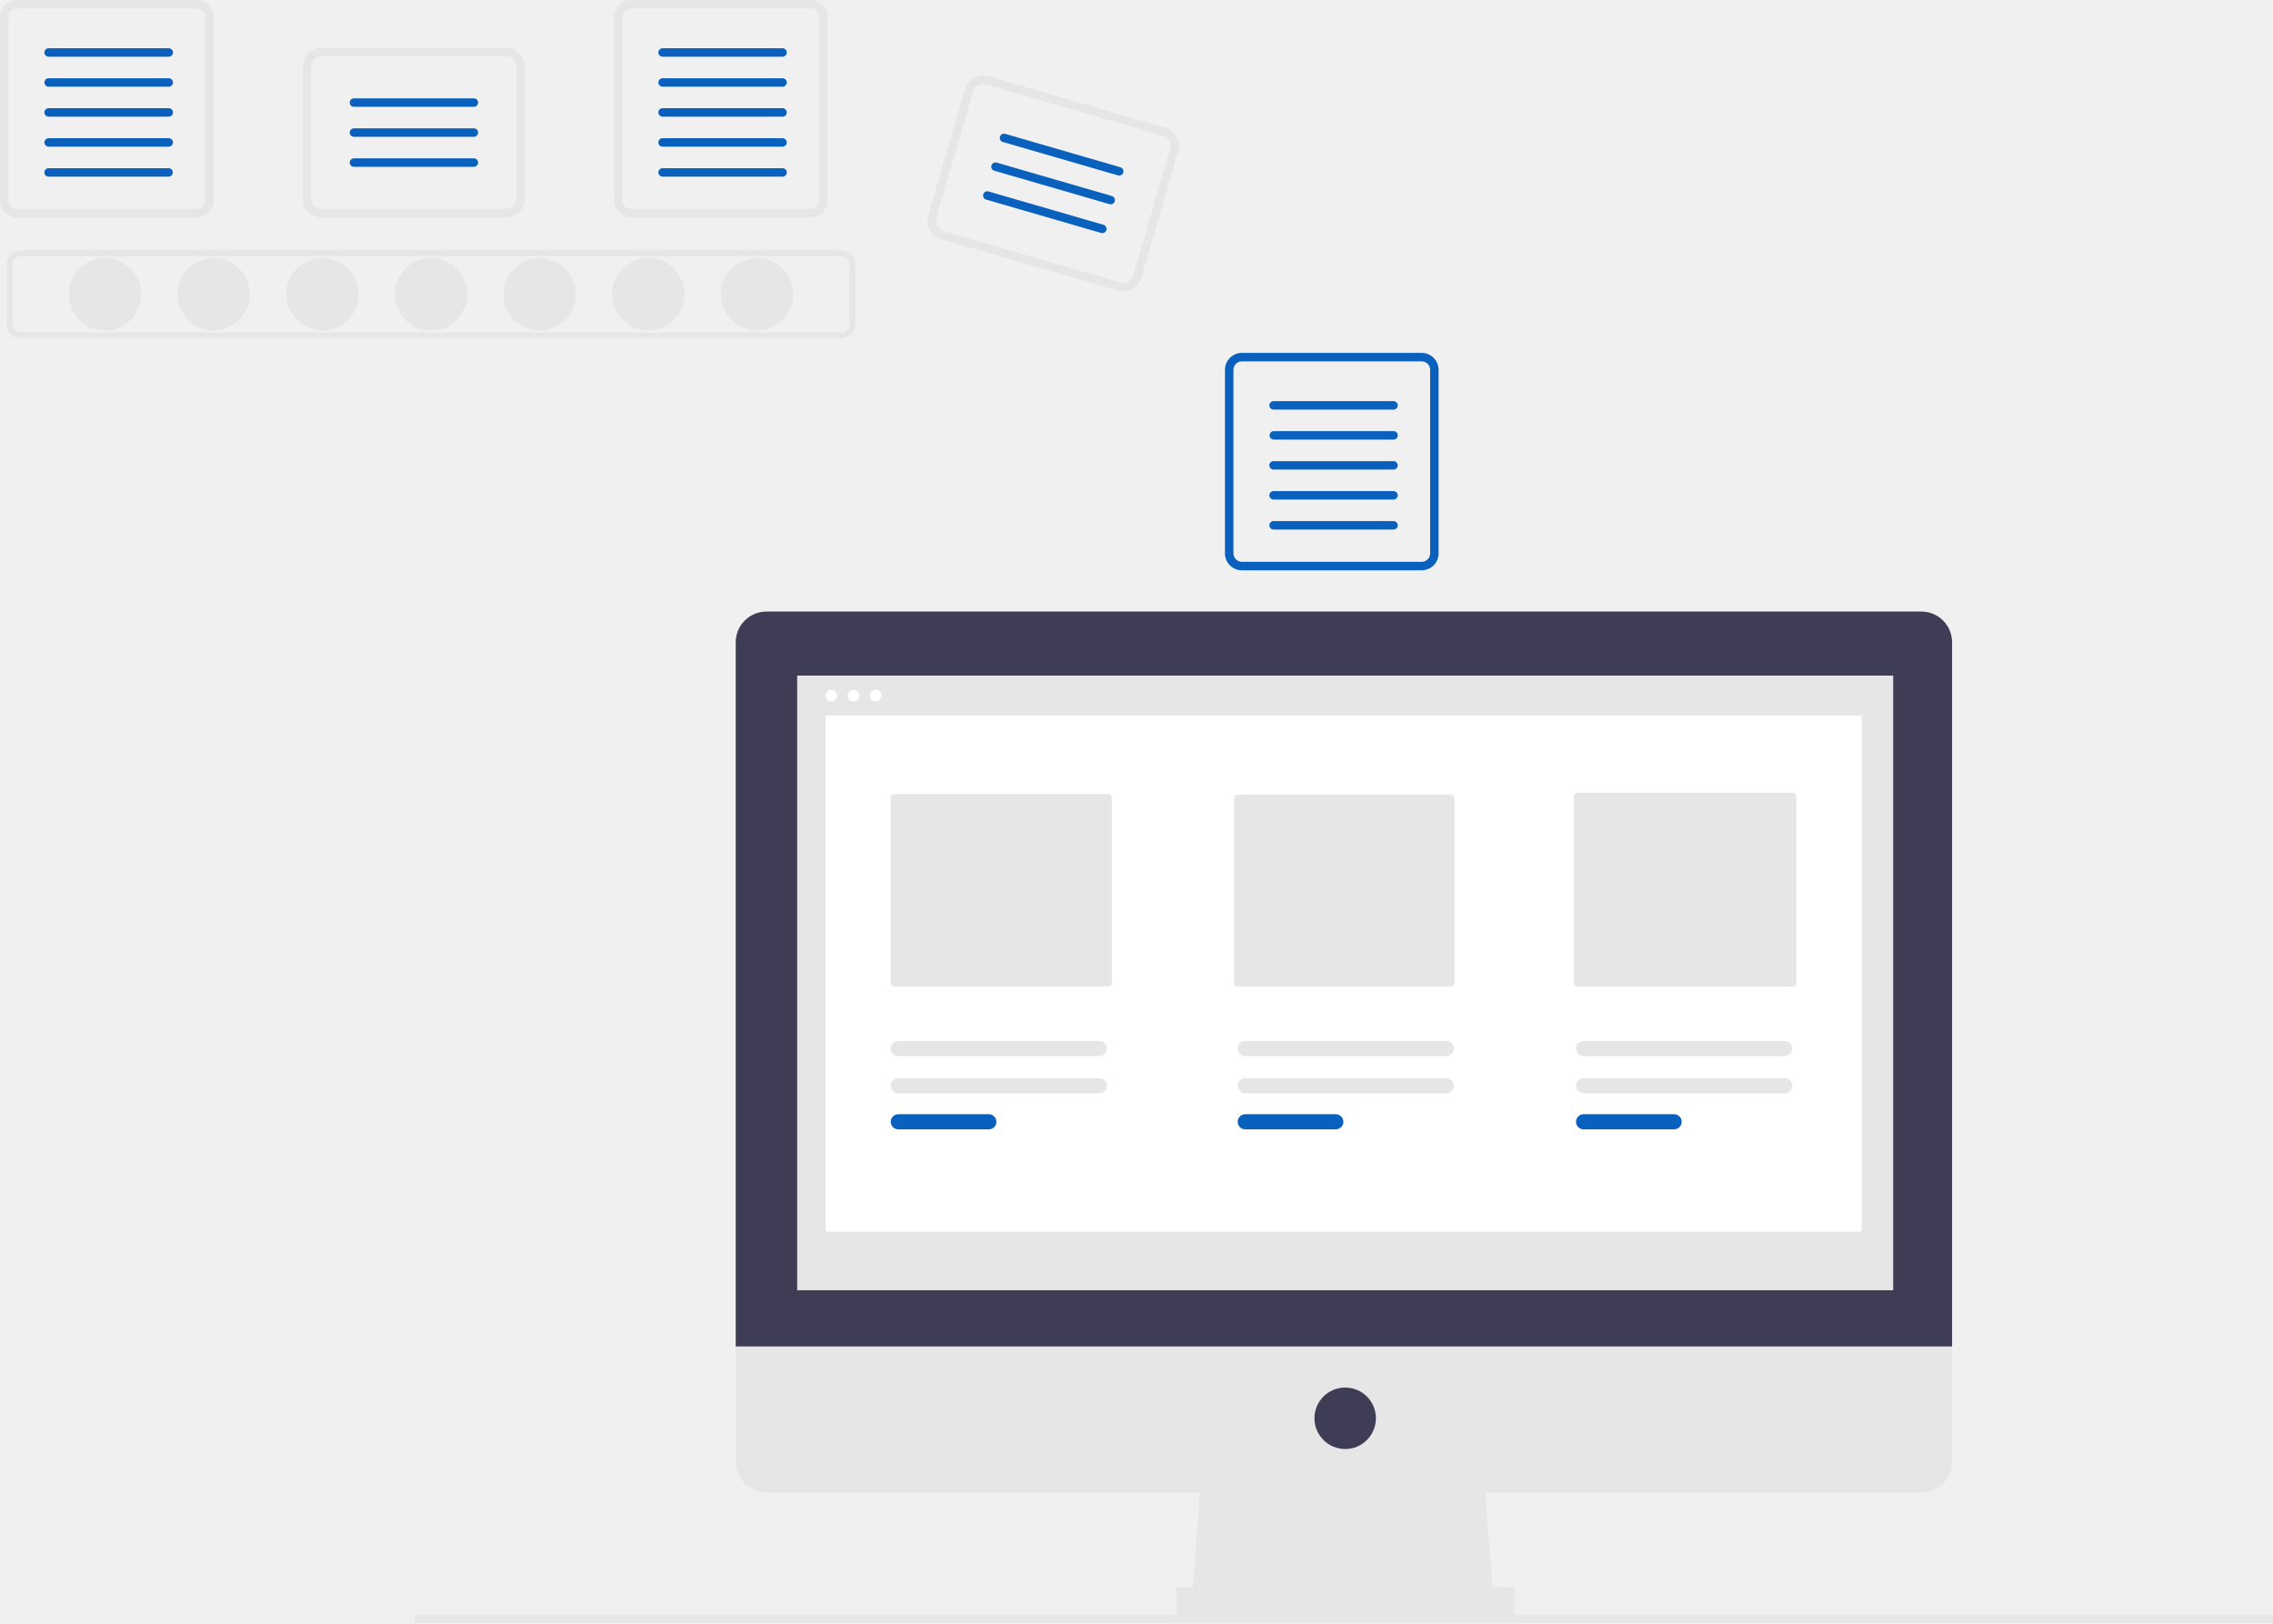
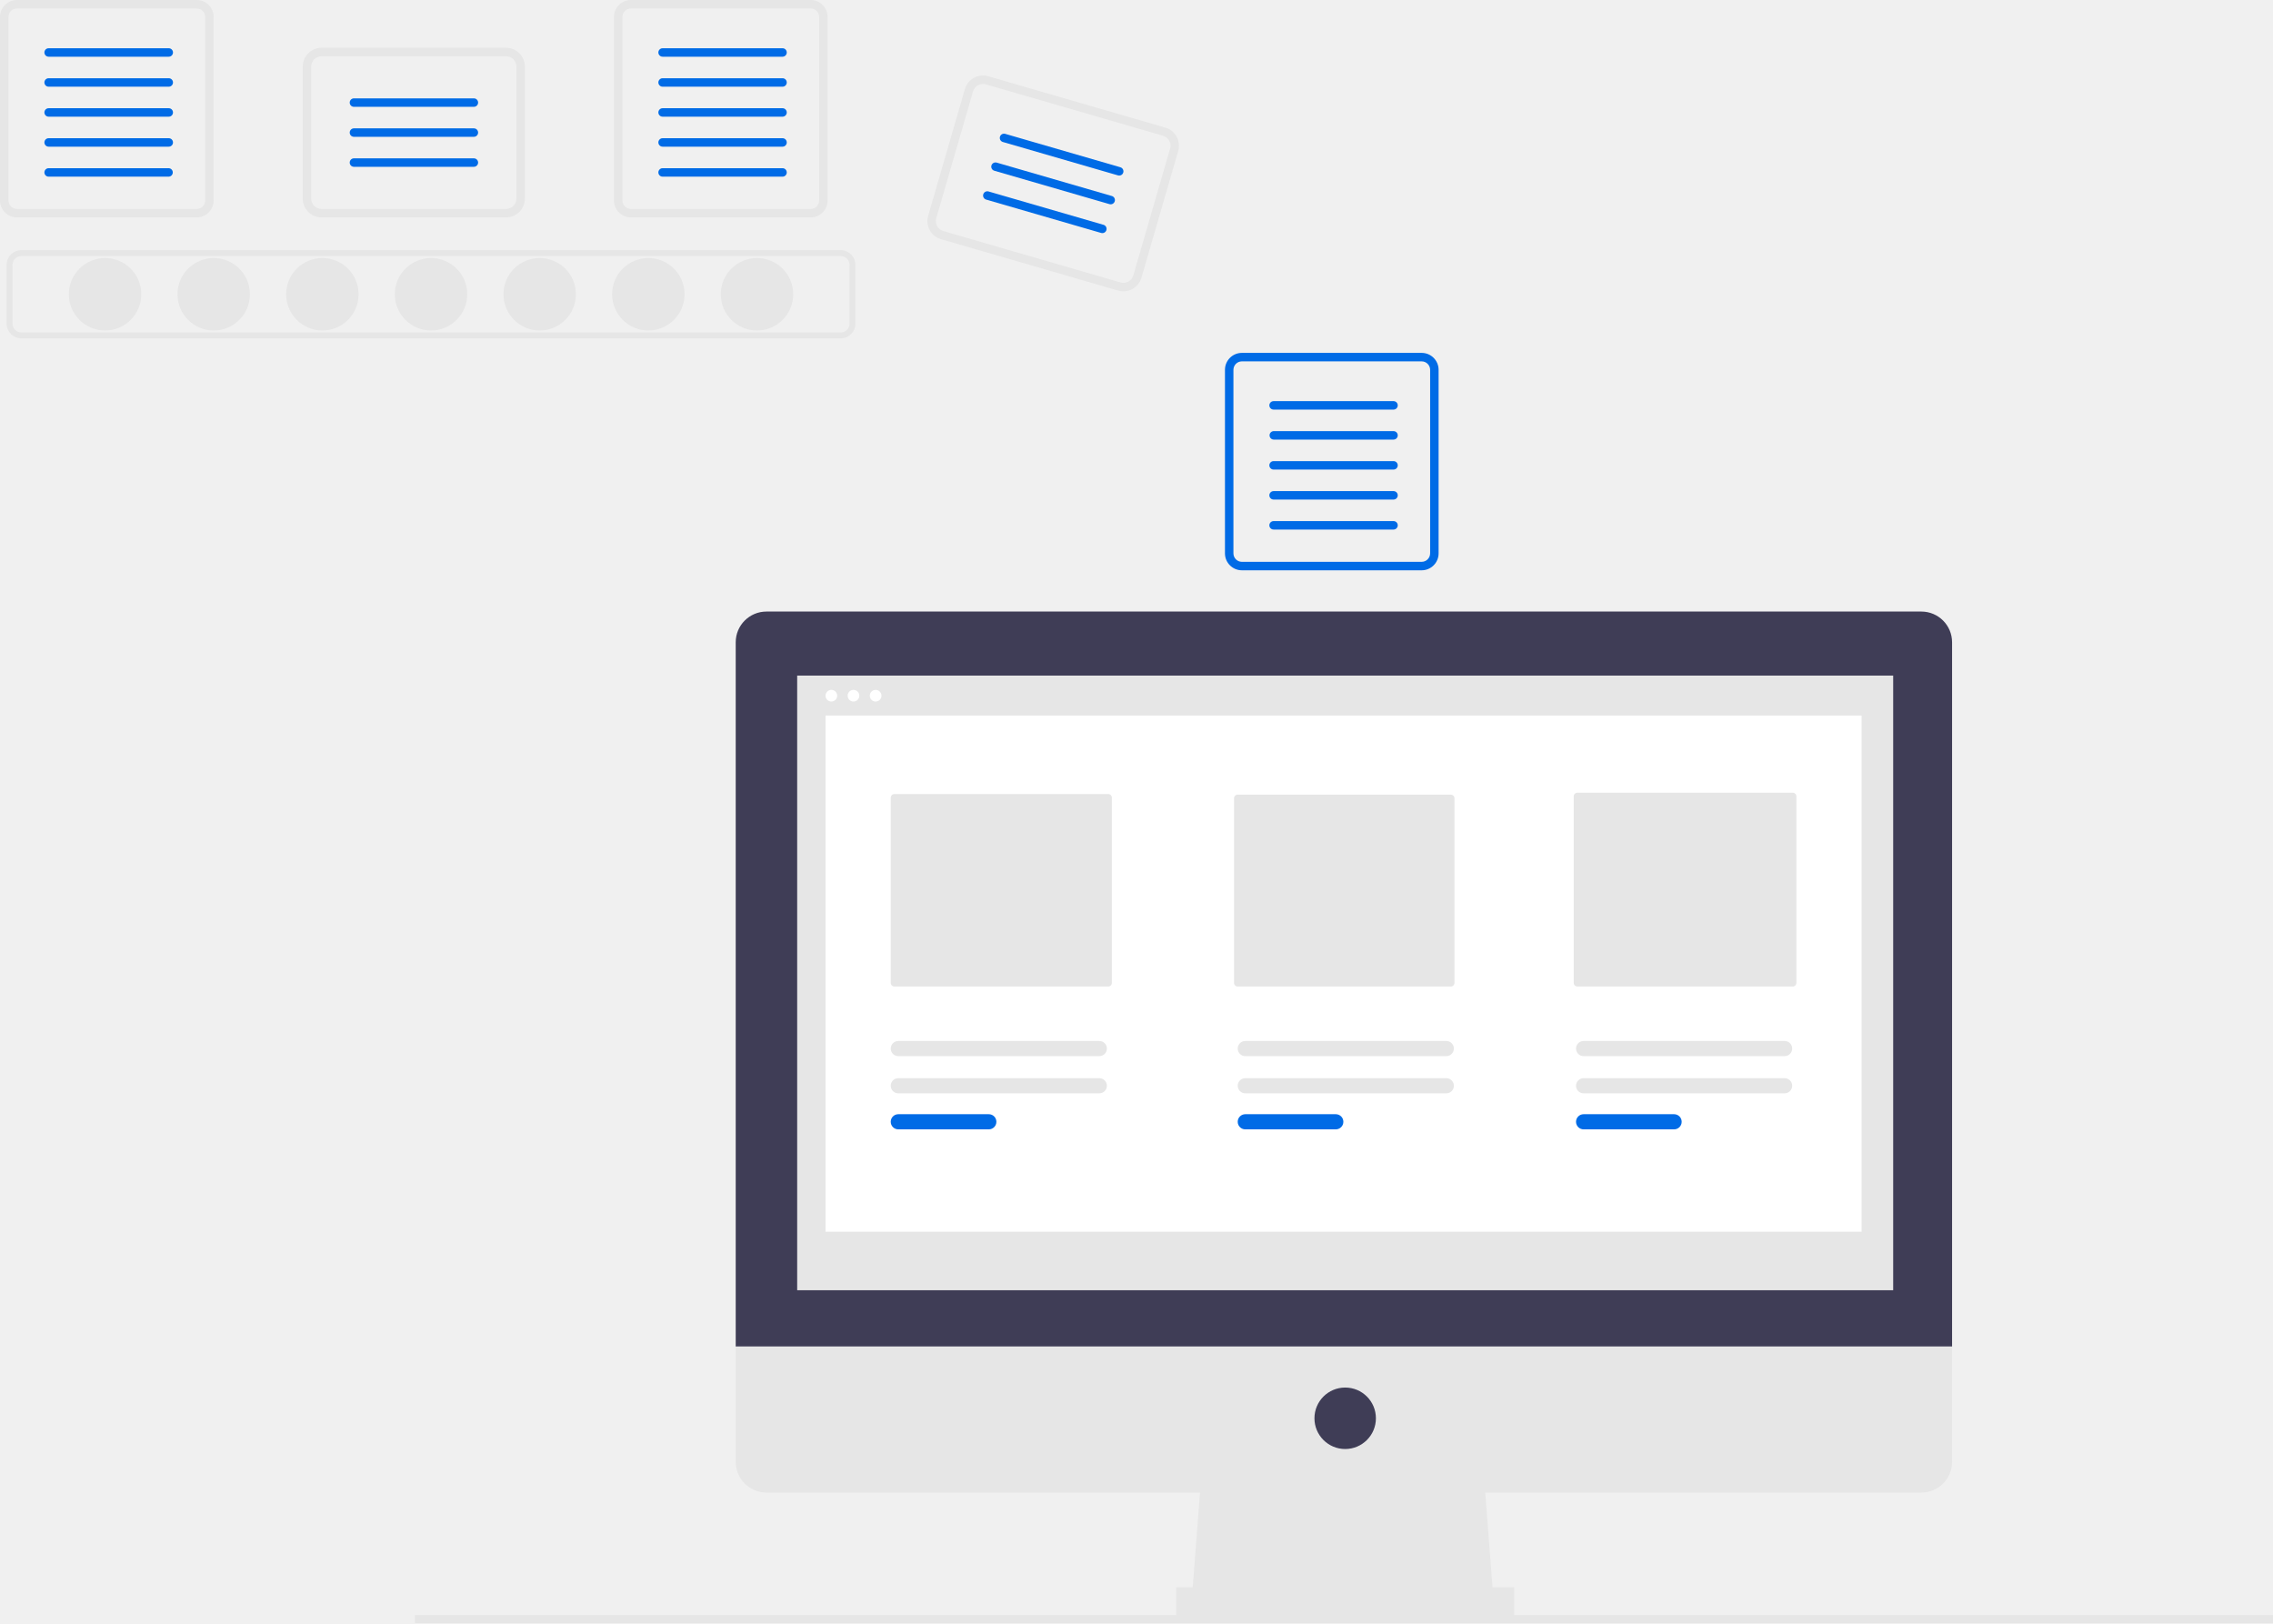
<svg xmlns="http://www.w3.org/2000/svg" id="e4fde902-34f0-42ac-83bb-70aac2088463" data-name="Layer 1" width="855.418" height="610.775" viewBox="0 0 855.418 610.775">
  <circle cx="39.536" cy="110.727" r="13.631" fill="#e6e6e6" />
  <circle cx="80.428" cy="110.727" r="13.631" fill="#e6e6e6" />
  <circle cx="121.319" cy="110.727" r="13.631" fill="#e6e6e6" />
  <circle cx="162.211" cy="110.727" r="13.631" fill="#e6e6e6" />
  <circle cx="203.103" cy="110.727" r="13.631" fill="#e6e6e6" />
  <circle cx="243.994" cy="110.727" r="13.631" fill="#e6e6e6" />
  <circle cx="284.886" cy="110.727" r="13.631" fill="#e6e6e6" />
  <path d="M488.674,271.938H180.329a5.553,5.553,0,0,1-5.547-5.547V244.287a5.553,5.553,0,0,1,5.547-5.547H488.674a5.553,5.553,0,0,1,5.547,5.547V266.391A5.553,5.553,0,0,1,488.674,271.938ZM180.329,240.959a3.332,3.332,0,0,0-3.328,3.328V266.391a3.332,3.332,0,0,0,3.328,3.328H488.674a3.332,3.332,0,0,0,3.328-3.328V244.287a3.332,3.332,0,0,0-3.328-3.328Z" transform="translate(-172.2908 -144.6123)" fill="#e6e6e6" />
  <path d="M246.317,147.799a3.191,3.191,0,0,1,3.187,3.187V220.049a3.191,3.191,0,0,1-3.187,3.187h-67.652a3.191,3.191,0,0,1-3.187-3.187V150.986a3.191,3.191,0,0,1,3.187-3.187h67.652m0-3.187h-67.652a6.374,6.374,0,0,0-6.374,6.374V220.049a6.374,6.374,0,0,0,6.374,6.374h67.652a6.374,6.374,0,0,0,6.374-6.374V150.986a6.374,6.374,0,0,0-6.374-6.374Z" transform="translate(-172.2908 -144.6123)" fill="#e6e6e6" />
-   <path d="M235.765,165.953H190.628a1.594,1.594,0,1,1,0-3.187h45.137a1.594,1.594,0,1,1,0,3.187Z" transform="translate(-172.2908 -144.6123)" fill="#0960bd" />
-   <path d="M235.765,177.238H190.628a1.594,1.594,0,1,1,0-3.187h45.137a1.594,1.594,0,1,1,0,3.187Z" transform="translate(-172.2908 -144.6123)" fill="#0960bd" />
-   <path d="M235.765,188.521H190.628a1.594,1.594,0,1,1,0-3.187h45.137a1.594,1.594,0,1,1,0,3.187Z" transform="translate(-172.2908 -144.6123)" fill="#0960bd" />
-   <path d="M235.765,199.806H190.628a1.594,1.594,0,1,1,0-3.187h45.137a1.594,1.594,0,1,1,0,3.187Z" transform="translate(-172.2908 -144.6123)" fill="#0960bd" />
-   <path d="M235.765,211.091H190.628a1.594,1.594,0,1,1,0-3.187h45.137a1.594,1.594,0,0,1,0,3.187Z" transform="translate(-172.2908 -144.6123)" fill="#0960bd" />
+   <path d="M235.765,165.953H190.628a1.594,1.594,0,1,1,0-3.187h45.137a1.594,1.594,0,1,1,0,3.187Z" transform="translate(-172.2908 -144.6123)" fill="#006be6" />
+   <path d="M235.765,177.238H190.628a1.594,1.594,0,1,1,0-3.187h45.137a1.594,1.594,0,1,1,0,3.187Z" transform="translate(-172.2908 -144.6123)" fill="#006be6" />
+   <path d="M235.765,188.521H190.628a1.594,1.594,0,1,1,0-3.187h45.137a1.594,1.594,0,1,1,0,3.187Z" transform="translate(-172.2908 -144.6123)" fill="#006be6" />
+   <path d="M235.765,199.806H190.628a1.594,1.594,0,1,1,0-3.187h45.137a1.594,1.594,0,1,1,0,3.187Z" transform="translate(-172.2908 -144.6123)" fill="#006be6" />
+   <path d="M235.765,211.091H190.628a1.594,1.594,0,1,1,0-3.187h45.137a1.594,1.594,0,0,1,0,3.187Z" transform="translate(-172.2908 -144.6123)" fill="#006be6" />
  <path d="M477.378,147.799a3.191,3.191,0,0,1,3.187,3.187V220.049a3.191,3.191,0,0,1-3.187,3.187h-67.652a3.191,3.191,0,0,1-3.187-3.187V150.986a3.191,3.191,0,0,1,3.187-3.187h67.652m0-3.187h-67.652a6.374,6.374,0,0,0-6.374,6.374V220.049a6.374,6.374,0,0,0,6.374,6.374h67.652a6.374,6.374,0,0,0,6.374-6.374V150.986a6.374,6.374,0,0,0-6.374-6.374Z" transform="translate(-172.2908 -144.6123)" fill="#e6e6e6" />
-   <path d="M466.826,165.953H421.689a1.594,1.594,0,1,1,0-3.187h45.137a1.594,1.594,0,0,1,0,3.187Z" transform="translate(-172.2908 -144.6123)" fill="#0960bd" />
-   <path d="M466.826,177.238H421.689a1.594,1.594,0,1,1,0-3.187h45.137a1.594,1.594,0,0,1,0,3.187Z" transform="translate(-172.2908 -144.6123)" fill="#0960bd" />
-   <path d="M466.826,188.521H421.689a1.594,1.594,0,1,1,0-3.187h45.137a1.594,1.594,0,0,1,0,3.187Z" transform="translate(-172.2908 -144.6123)" fill="#0960bd" />
-   <path d="M466.826,199.806H421.689a1.594,1.594,0,1,1,0-3.187h45.137a1.594,1.594,0,0,1,0,3.187Z" transform="translate(-172.2908 -144.6123)" fill="#0960bd" />
-   <path d="M466.826,211.091H421.689a1.594,1.594,0,1,1,0-3.187h45.137a1.594,1.594,0,0,1,0,3.187Z" transform="translate(-172.2908 -144.6123)" fill="#0960bd" />
-   <path d="M707.317,280.591a3.191,3.191,0,0,1,3.187,3.187v69.063a3.191,3.191,0,0,1-3.187,3.187H639.665a3.191,3.191,0,0,1-3.187-3.187V283.778a3.191,3.191,0,0,1,3.187-3.187h67.652m0-3.187H639.665a6.374,6.374,0,0,0-6.374,6.374v69.063a6.374,6.374,0,0,0,6.374,6.374h67.652a6.374,6.374,0,0,0,6.374-6.374V283.778a6.374,6.374,0,0,0-6.374-6.374Z" transform="translate(-172.2908 -144.6123)" fill="#0960bd" />
-   <path d="M696.765,298.744H651.628a1.594,1.594,0,1,1,0-3.187h45.137a1.594,1.594,0,0,1,0,3.187Z" transform="translate(-172.2908 -144.6123)" fill="#0960bd" />
-   <path d="M696.765,310.029H651.628a1.594,1.594,0,0,1,0-3.187h45.137a1.594,1.594,0,0,1,0,3.187Z" transform="translate(-172.2908 -144.6123)" fill="#0960bd" />
-   <path d="M696.765,321.313H651.628a1.594,1.594,0,1,1,0-3.187h45.137a1.594,1.594,0,0,1,0,3.187Z" transform="translate(-172.2908 -144.6123)" fill="#0960bd" />
-   <path d="M696.765,332.597H651.628a1.594,1.594,0,1,1,0-3.187h45.137a1.594,1.594,0,0,1,0,3.187Z" transform="translate(-172.2908 -144.6123)" fill="#0960bd" />
-   <path d="M696.765,343.882H651.628a1.594,1.594,0,1,1,0-3.187h45.137a1.594,1.594,0,0,1,0,3.187Z" transform="translate(-172.2908 -144.6123)" fill="#0960bd" />
+   <path d="M466.826,165.953H421.689a1.594,1.594,0,1,1,0-3.187h45.137a1.594,1.594,0,0,1,0,3.187Z" transform="translate(-172.2908 -144.6123)" fill="#006be6" />
+   <path d="M466.826,177.238H421.689a1.594,1.594,0,1,1,0-3.187h45.137a1.594,1.594,0,0,1,0,3.187Z" transform="translate(-172.2908 -144.6123)" fill="#006be6" />
+   <path d="M466.826,188.521H421.689a1.594,1.594,0,1,1,0-3.187h45.137a1.594,1.594,0,0,1,0,3.187Z" transform="translate(-172.2908 -144.6123)" fill="#006be6" />
+   <path d="M466.826,199.806H421.689a1.594,1.594,0,1,1,0-3.187h45.137a1.594,1.594,0,0,1,0,3.187Z" transform="translate(-172.2908 -144.6123)" fill="#006be6" />
+   <path d="M466.826,211.091H421.689a1.594,1.594,0,1,1,0-3.187h45.137a1.594,1.594,0,0,1,0,3.187Z" transform="translate(-172.2908 -144.6123)" fill="#006be6" />
+   <path d="M707.317,280.591a3.191,3.191,0,0,1,3.187,3.187v69.063a3.191,3.191,0,0,1-3.187,3.187H639.665a3.191,3.191,0,0,1-3.187-3.187V283.778a3.191,3.191,0,0,1,3.187-3.187h67.652m0-3.187H639.665a6.374,6.374,0,0,0-6.374,6.374v69.063a6.374,6.374,0,0,0,6.374,6.374h67.652a6.374,6.374,0,0,0,6.374-6.374V283.778a6.374,6.374,0,0,0-6.374-6.374Z" transform="translate(-172.2908 -144.6123)" fill="#006be6" />
+   <path d="M696.765,298.744H651.628a1.594,1.594,0,1,1,0-3.187h45.137a1.594,1.594,0,0,1,0,3.187Z" transform="translate(-172.2908 -144.6123)" fill="#006be6" />
+   <path d="M696.765,310.029H651.628a1.594,1.594,0,0,1,0-3.187h45.137a1.594,1.594,0,0,1,0,3.187Z" transform="translate(-172.2908 -144.6123)" fill="#006be6" />
+   <path d="M696.765,321.313H651.628a1.594,1.594,0,1,1,0-3.187h45.137a1.594,1.594,0,0,1,0,3.187Z" transform="translate(-172.2908 -144.6123)" fill="#006be6" />
+   <path d="M696.765,332.597H651.628a1.594,1.594,0,1,1,0-3.187h45.137a1.594,1.594,0,0,1,0,3.187Z" transform="translate(-172.2908 -144.6123)" fill="#006be6" />
+   <path d="M696.765,343.882H651.628a1.594,1.594,0,1,1,0-3.187h45.137a1.594,1.594,0,0,1,0,3.187Z" transform="translate(-172.2908 -144.6123)" fill="#006be6" />
  <path d="M362.733,226.423H293.309a7.09,7.09,0,0,1-7.081-7.081V169.665a7.09,7.09,0,0,1,7.081-7.082h69.423a7.09,7.09,0,0,1,7.082,7.082V219.342A7.09,7.09,0,0,1,362.733,226.423ZM293.309,165.77a3.899,3.899,0,0,0-3.894,3.895V219.342a3.899,3.899,0,0,0,3.894,3.894h69.423a3.899,3.899,0,0,0,3.895-3.894V169.665a3.9,3.9,0,0,0-3.895-3.895Z" transform="translate(-172.2908 -144.6123)" fill="#e6e6e6" />
-   <path d="M350.59,184.812H305.453a1.594,1.594,0,0,1,0-3.187H350.59a1.594,1.594,0,1,1,0,3.187Z" transform="translate(-172.2908 -144.6123)" fill="#0960bd" />
-   <path d="M350.59,196.097H305.453a1.594,1.594,0,0,1,0-3.187H350.59a1.594,1.594,0,1,1,0,3.187Z" transform="translate(-172.2908 -144.6123)" fill="#0960bd" />
-   <path d="M350.59,207.381H305.453a1.594,1.594,0,0,1,0-3.187H350.59a1.594,1.594,0,1,1,0,3.187Z" transform="translate(-172.2908 -144.6123)" fill="#0960bd" />
+   <path d="M350.59,184.812H305.453a1.594,1.594,0,0,1,0-3.187H350.59a1.594,1.594,0,1,1,0,3.187Z" transform="translate(-172.2908 -144.6123)" fill="#006be6" />
+   <path d="M350.59,196.097H305.453a1.594,1.594,0,0,1,0-3.187H350.59a1.594,1.594,0,1,1,0,3.187Z" transform="translate(-172.2908 -144.6123)" fill="#006be6" />
+   <path d="M350.59,207.381H305.453a1.594,1.594,0,0,1,0-3.187H350.59a1.594,1.594,0,1,1,0,3.187Z" transform="translate(-172.2908 -144.6123)" fill="#006be6" />
  <path d="M593.091,253.95,526.415,234.614a7.09,7.09,0,0,1-4.829-8.774l13.836-47.711a7.09,7.09,0,0,1,8.774-4.83l66.676,19.336a7.09,7.09,0,0,1,4.829,8.774l-13.836,47.711A7.09,7.09,0,0,1,593.091,253.95Zm-49.783-77.589a3.899,3.899,0,0,0-4.825,2.656L524.647,226.728a3.899,3.899,0,0,0,2.656,4.825l66.676,19.336a3.899,3.899,0,0,0,4.826-2.655l13.836-47.711a3.9,3.9,0,0,0-2.656-4.826Z" transform="translate(-172.2908 -144.6123)" fill="#e6e6e6" />
-   <path d="M593.018,210.604l-43.351-12.572a1.594,1.594,0,0,1,.888-3.061L593.906,207.543a1.594,1.594,0,1,1-.888,3.061Z" transform="translate(-172.2908 -144.6123)" fill="#0960bd" />
-   <path d="M589.875,221.442,546.524,208.87a1.594,1.594,0,1,1,.888-3.061L590.763,218.381a1.594,1.594,0,0,1-.888,3.061Z" transform="translate(-172.2908 -144.6123)" fill="#0960bd" />
-   <path d="M586.732,232.28l-43.351-12.572a1.594,1.594,0,0,1,.888-3.061l43.351,12.572a1.594,1.594,0,0,1-.888,3.061Z" transform="translate(-172.2908 -144.6123)" fill="#0960bd" />
+   <path d="M593.018,210.604l-43.351-12.572a1.594,1.594,0,0,1,.888-3.061L593.906,207.543a1.594,1.594,0,1,1-.888,3.061Z" transform="translate(-172.2908 -144.6123)" fill="#006be6" />
+   <path d="M589.875,221.442,546.524,208.87a1.594,1.594,0,1,1,.888-3.061L590.763,218.381a1.594,1.594,0,0,1-.888,3.061Z" transform="translate(-172.2908 -144.6123)" fill="#006be6" />
+   <path d="M586.732,232.28l-43.351-12.572a1.594,1.594,0,0,1,.888-3.061l43.351,12.572a1.594,1.594,0,0,1-.888,3.061Z" transform="translate(-172.2908 -144.6123)" fill="#006be6" />
  <rect x="156.106" y="607.775" width="699.312" height="3" fill="#e6e6e6" />
  <polygon points="562.14 603.085 448.421 603.085 452.276 552.973 558.285 552.973 562.14 603.085" fill="#e6e6e6" />
  <rect x="442.639" y="597.303" width="127.21" height="11.565" fill="#e6e6e6" />
  <path d="M895.371,374.74H460.735a11.565,11.565,0,0,0-11.565,11.565h0V651.327H906.935V386.305a11.565,11.565,0,0,0-11.565-11.565Z" transform="translate(-172.2908 -144.6123)" fill="#3f3d56" />
  <path d="M449.171,651.327v43.367a11.565,11.565,0,0,0,11.565,11.565H895.371a11.565,11.565,0,0,0,11.565-11.565h0V651.327Z" transform="translate(-172.2908 -144.6123)" fill="#e6e6e6" />
  <rect x="300.009" y="254.221" width="412.47" height="231.292" fill="#e6e6e6" />
  <circle cx="506.244" cy="533.698" r="11.565" fill="#3f3d56" />
  <circle cx="312.87" cy="261.795" r="2.195" fill="#fff" />
  <circle cx="321.2" cy="261.795" r="2.195" fill="#fff" />
  <circle cx="329.531" cy="261.795" r="2.195" fill="#fff" />
  <rect x="310.675" y="269.253" width="389.916" height="194.247" fill="#fff" />
  <path d="M508.885,443.411a1.38,1.38,0,0,0-1.378,1.378v69.676a1.38,1.38,0,0,0,1.378,1.378H589.349a1.38,1.38,0,0,0,1.378-1.378V444.79a1.38,1.38,0,0,0-1.378-1.378Z" transform="translate(-172.2908 -144.6123)" fill="#e6e6e6" />
  <path d="M638.081,443.635a1.38,1.38,0,0,0-1.379,1.378v69.452a1.38,1.38,0,0,0,1.379,1.378h80.208a1.38,1.38,0,0,0,1.378-1.378V445.014a1.38,1.38,0,0,0-1.378-1.378Z" transform="translate(-172.2908 -144.6123)" fill="#e6e6e6" />
  <path d="M765.922,442.907a1.38,1.38,0,0,0-1.378,1.378v70.18a1.38,1.38,0,0,0,1.378,1.378h81.042a1.38,1.38,0,0,0,1.378-1.378V444.286a1.38,1.38,0,0,0-1.378-1.378Z" transform="translate(-172.2908 -144.6123)" fill="#e6e6e6" />
  <path d="M510.356,550.333a2.85,2.85,0,0,0,0,5.7h75.652a2.85,2.85,0,0,0,0-5.7Z" transform="translate(-172.2908 -144.6123)" fill="#e6e6e6" />
-   <path d="M510.356,563.889a2.85,2.85,0,0,0,0,5.7h34.062a2.85,2.85,0,0,0,0-5.7Z" transform="translate(-172.2908 -144.6123)" fill="#0960bd" />
+   <path d="M510.356,563.889a2.85,2.85,0,0,0,0,5.7h34.062a2.85,2.85,0,0,0,0-5.7Z" transform="translate(-172.2908 -144.6123)" fill="#006be6" />
  <path d="M640.94,550.333a2.85,2.85,0,0,0,0,5.7h75.652a2.85,2.85,0,0,0,0-5.7Z" transform="translate(-172.2908 -144.6123)" fill="#e6e6e6" />
-   <path d="M640.94,563.889a2.85,2.85,0,0,0,0,5.7h34.062a2.85,2.85,0,0,0,0-5.7Z" transform="translate(-172.2908 -144.6123)" fill="#0960bd" />
+   <path d="M640.94,563.889a2.85,2.85,0,0,0,0,5.7h34.062a2.85,2.85,0,0,0,0-5.7Z" transform="translate(-172.2908 -144.6123)" fill="#006be6" />
  <path d="M768.26,550.333a2.85,2.85,0,0,0,0,5.7h75.652a2.85,2.85,0,0,0,0-5.7Z" transform="translate(-172.2908 -144.6123)" fill="#e6e6e6" />
  <path d="M510.356,536.333a2.85,2.85,0,0,0,0,5.7h75.652a2.85,2.85,0,0,0,0-5.7Z" transform="translate(-172.2908 -144.6123)" fill="#e6e6e6" />
  <path d="M640.94,536.333a2.85,2.85,0,0,0,0,5.7h75.652a2.85,2.85,0,0,0,0-5.7Z" transform="translate(-172.2908 -144.6123)" fill="#e6e6e6" />
  <path d="M768.26,536.333a2.85,2.85,0,0,0,0,5.7h75.652a2.85,2.85,0,0,0,0-5.7Z" transform="translate(-172.2908 -144.6123)" fill="#e6e6e6" />
-   <path d="M768.26,563.889a2.85,2.85,0,0,0,0,5.7H802.322a2.85,2.85,0,0,0,0-5.7Z" transform="translate(-172.2908 -144.6123)" fill="#0960bd" />
+   <path d="M768.26,563.889a2.85,2.85,0,0,0,0,5.7H802.322a2.85,2.85,0,0,0,0-5.7Z" transform="translate(-172.2908 -144.6123)" fill="#006be6" />
</svg>
